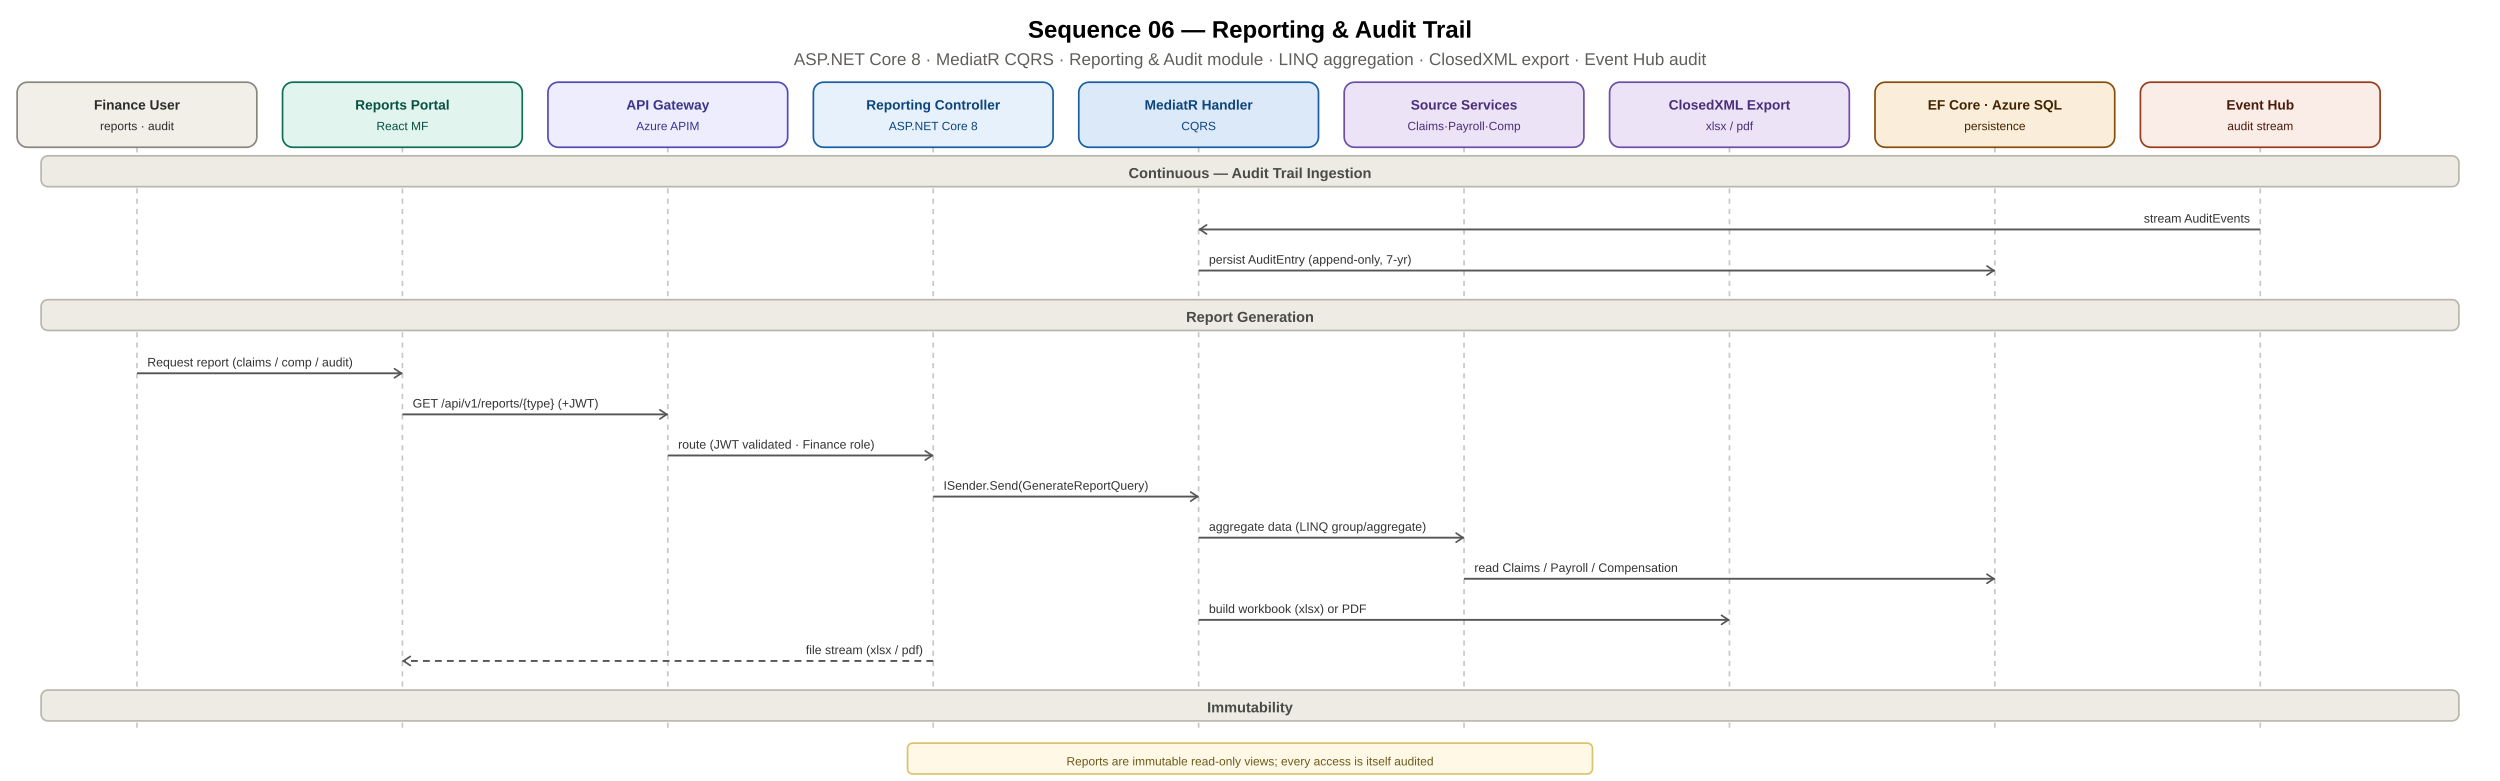
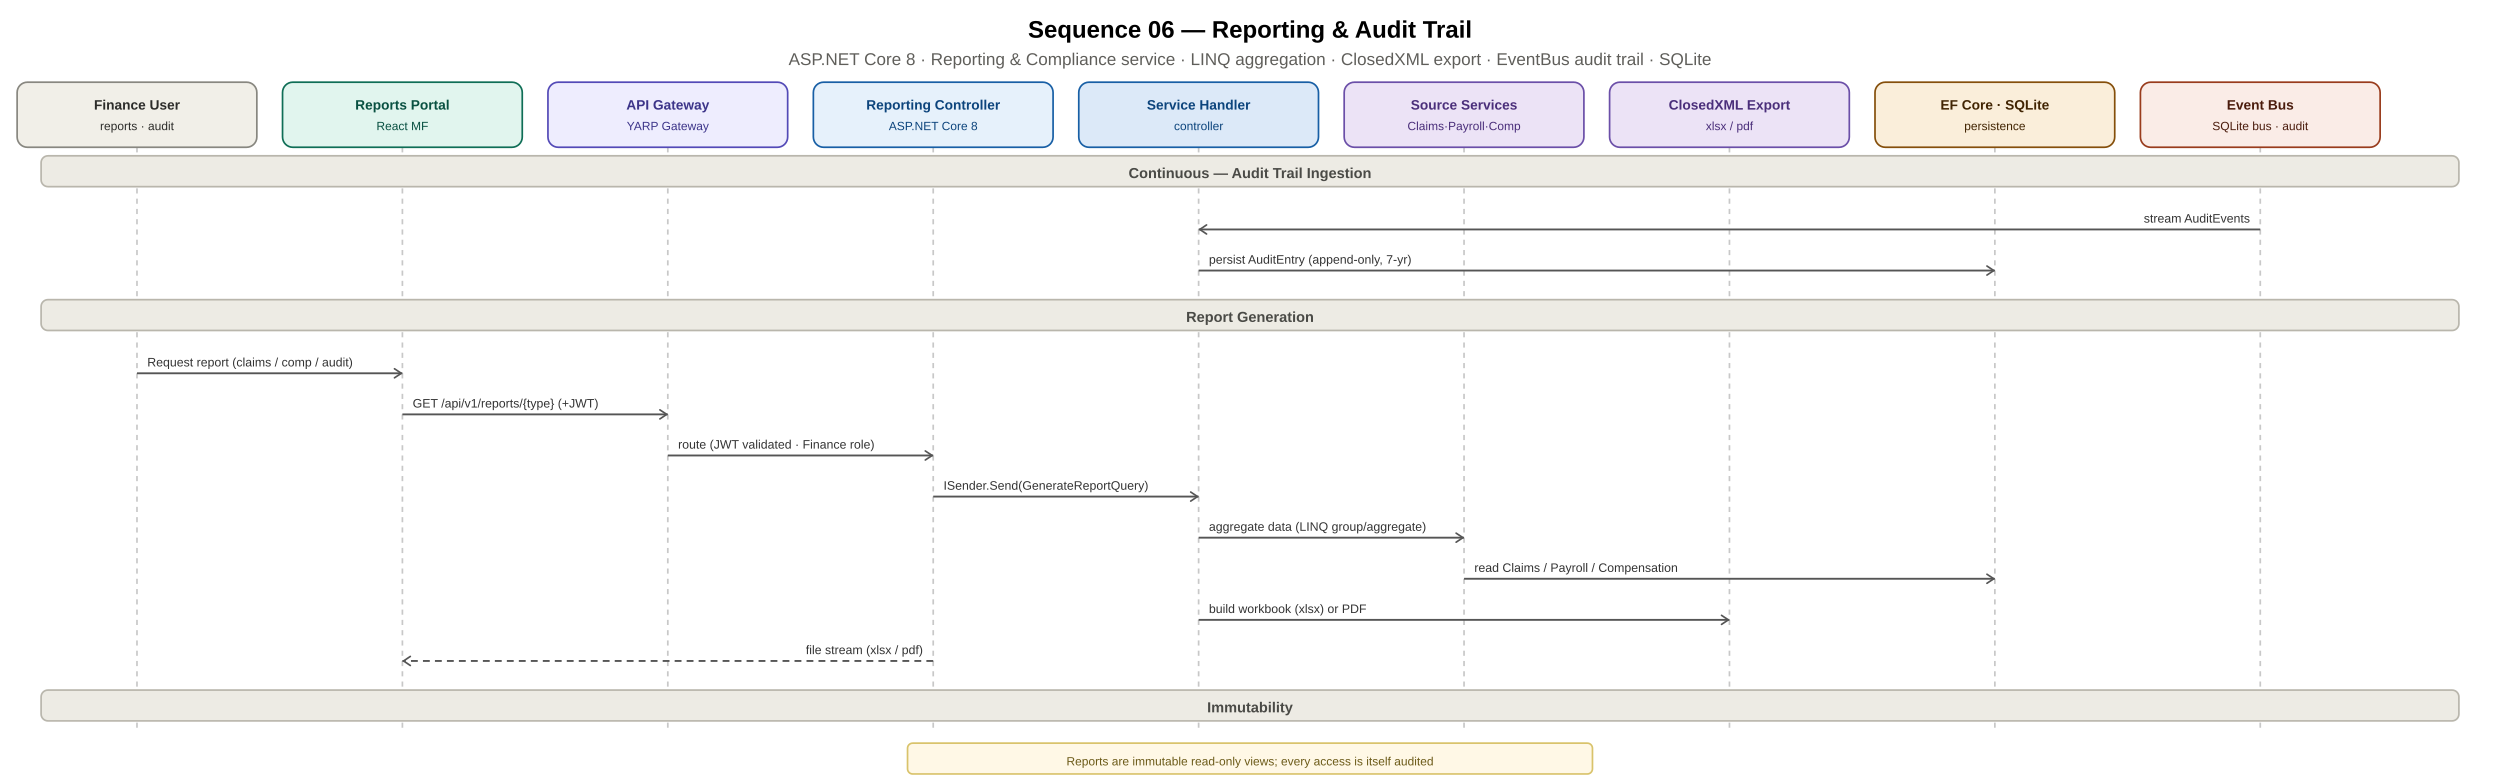
<svg xmlns="http://www.w3.org/2000/svg" width="1460" height="456" viewBox="0 0 1460 456" font-family="'Segoe UI', Arial, sans-serif">
  <defs>
    <marker id="arr" viewBox="0 0 10 10" refX="9" refY="5" markerWidth="6" markerHeight="6" orient="auto-start-reverse">
      <path d="M2 1L8 5L2 9" fill="none" stroke="#555" stroke-width="1.5" stroke-linecap="round" stroke-linejoin="round" />
    </marker>
  </defs>
  <text x="730" y="22" text-anchor="middle" font-size="14" font-weight="700">Sequence 06 — Reporting &amp; Audit Trail</text>
-   <text x="730" y="38" text-anchor="middle" font-size="10" fill="#5F5E5A">ASP.NET Core 8 · MediatR CQRS · Reporting &amp; Audit module · LINQ aggregation · ClosedXML export · Event Hub audit</text>
+   <text x="730" y="38" text-anchor="middle" font-size="10" fill="#5F5E5A">ASP.NET Core 8 · Reporting &amp; Compliance service · LINQ aggregation · ClosedXML export · EventBus audit trail · SQLite</text>
  <line x1="80" y1="86" x2="80" y2="428" stroke="#C8C8C8" stroke-width="1" stroke-dasharray="3 3" />
  <line x1="235" y1="86" x2="235" y2="428" stroke="#C8C8C8" stroke-width="1" stroke-dasharray="3 3" />
  <line x1="390" y1="86" x2="390" y2="428" stroke="#C8C8C8" stroke-width="1" stroke-dasharray="3 3" />
  <line x1="545" y1="86" x2="545" y2="428" stroke="#C8C8C8" stroke-width="1" stroke-dasharray="3 3" />
  <line x1="700" y1="86" x2="700" y2="428" stroke="#C8C8C8" stroke-width="1" stroke-dasharray="3 3" />
  <line x1="855" y1="86" x2="855" y2="428" stroke="#C8C8C8" stroke-width="1" stroke-dasharray="3 3" />
  <line x1="1010" y1="86" x2="1010" y2="428" stroke="#C8C8C8" stroke-width="1" stroke-dasharray="3 3" />
  <line x1="1165" y1="86" x2="1165" y2="428" stroke="#C8C8C8" stroke-width="1" stroke-dasharray="3 3" />
  <line x1="1320" y1="86" x2="1320" y2="428" stroke="#C8C8C8" stroke-width="1" stroke-dasharray="3 3" />
  <rect x="10" y="48" width="140" height="38" rx="6" fill="#F1EFE8" stroke="#888780" />
  <text x="80" y="64" text-anchor="middle" font-size="8" font-weight="600" fill="#2C2C2A">Finance User</text>
  <text x="80" y="76" text-anchor="middle" font-size="7" fill="#2C2C2A">reports · audit</text>
  <rect x="165" y="48" width="140" height="38" rx="6" fill="#E1F5EE" stroke="#0F6E56" />
  <text x="235" y="64" text-anchor="middle" font-size="8" font-weight="600" fill="#085041">Reports Portal</text>
  <text x="235" y="76" text-anchor="middle" font-size="7" fill="#085041">React MF</text>
  <rect x="320" y="48" width="140" height="38" rx="6" fill="#EEEDFE" stroke="#534AB7" />
  <text x="390" y="64" text-anchor="middle" font-size="8" font-weight="600" fill="#3C3489">API Gateway</text>
-   <text x="390" y="76" text-anchor="middle" font-size="7" fill="#3C3489">Azure APIM</text>
+   <text x="390" y="76" text-anchor="middle" font-size="7" fill="#3C3489">YARP Gateway</text>
  <rect x="475" y="48" width="140" height="38" rx="6" fill="#E6F1FB" stroke="#185FA5" />
  <text x="545" y="64" text-anchor="middle" font-size="8" font-weight="600" fill="#0C447C">Reporting Controller</text>
  <text x="545" y="76" text-anchor="middle" font-size="7" fill="#0C447C">ASP.NET Core 8</text>
  <rect x="630" y="48" width="140" height="38" rx="6" fill="#DCE9F8" stroke="#185FA5" />
-   <text x="700" y="64" text-anchor="middle" font-size="8" font-weight="600" fill="#0C447C">MediatR Handler</text>
-   <text x="700" y="76" text-anchor="middle" font-size="7" fill="#0C447C">CQRS</text>
+   <text x="700" y="64" text-anchor="middle" font-size="8" font-weight="600" fill="#0C447C">Service Handler</text>
+   <text x="700" y="76" text-anchor="middle" font-size="7" fill="#0C447C">controller</text>
  <rect x="785" y="48" width="140" height="38" rx="6" fill="#ECE3F6" stroke="#6B4FA8" />
  <text x="855" y="64" text-anchor="middle" font-size="8" font-weight="600" fill="#4A2E7A">Source Services</text>
  <text x="855" y="76" text-anchor="middle" font-size="7" fill="#4A2E7A">Claims·Payroll·Comp</text>
  <rect x="940" y="48" width="140" height="38" rx="6" fill="#ECE3F6" stroke="#6B4FA8" />
  <text x="1010" y="64" text-anchor="middle" font-size="8" font-weight="600" fill="#4A2E7A">ClosedXML Export</text>
  <text x="1010" y="76" text-anchor="middle" font-size="7" fill="#4A2E7A">xlsx / pdf</text>
  <rect x="1095" y="48" width="140" height="38" rx="6" fill="#FAEEDA" stroke="#854F0B" />
-   <text x="1165" y="64" text-anchor="middle" font-size="8" font-weight="600" fill="#412402">EF Core · Azure SQL</text>
+   <text x="1165" y="64" text-anchor="middle" font-size="8" font-weight="600" fill="#412402">EF Core · SQLite</text>
  <text x="1165" y="76" text-anchor="middle" font-size="7" fill="#412402">persistence</text>
  <rect x="1250" y="48" width="140" height="38" rx="6" fill="#FAECE7" stroke="#993C1D" />
-   <text x="1320" y="64" text-anchor="middle" font-size="8" font-weight="600" fill="#4A1B0C">Event Hub</text>
-   <text x="1320" y="76" text-anchor="middle" font-size="7" fill="#4A1B0C">audit stream</text>
+   <text x="1320" y="64" text-anchor="middle" font-size="8" font-weight="600" fill="#4A1B0C">Event Bus</text>
+   <text x="1320" y="76" text-anchor="middle" font-size="7" fill="#4A1B0C">SQLite bus · audit</text>
  <rect x="24" y="91" width="1412" height="18" rx="4" fill="#EDEBE4" stroke="#B9B6AC" />
  <text x="730" y="104" text-anchor="middle" font-size="8.5" font-weight="700" fill="#4A4A46">Continuous — Audit Trail Ingestion</text>
  <line x1="1320" y1="134" x2="700" y2="134" stroke="#555" stroke-width="1.1" marker-end="url(#arr)" />
  <text x="1314" y="130" text-anchor="end" font-size="7.2" fill="#333">stream AuditEvents</text>
  <line x1="700" y1="158" x2="1165" y2="158" stroke="#555" stroke-width="1.1" marker-end="url(#arr)" />
  <text x="706" y="154" text-anchor="start" font-size="7.2" fill="#333">persist AuditEntry (append-only, 7-yr)</text>
  <rect x="24" y="175" width="1412" height="18" rx="4" fill="#EDEBE4" stroke="#B9B6AC" />
  <text x="730" y="188" text-anchor="middle" font-size="8.5" font-weight="700" fill="#4A4A46">Report Generation</text>
  <line x1="80" y1="218" x2="235" y2="218" stroke="#555" stroke-width="1.1" marker-end="url(#arr)" />
  <text x="86" y="214" text-anchor="start" font-size="7.2" fill="#333">Request report (claims / comp / audit)</text>
  <line x1="235" y1="242" x2="390" y2="242" stroke="#555" stroke-width="1.1" marker-end="url(#arr)" />
  <text x="241" y="238" text-anchor="start" font-size="7.2" fill="#333">GET /api/v1/reports/{type} (+JWT)</text>
  <line x1="390" y1="266" x2="545" y2="266" stroke="#555" stroke-width="1.1" marker-end="url(#arr)" />
  <text x="396" y="262" text-anchor="start" font-size="7.2" fill="#333">route (JWT validated · Finance role)</text>
  <line x1="545" y1="290" x2="700" y2="290" stroke="#555" stroke-width="1.1" marker-end="url(#arr)" />
  <text x="551" y="286" text-anchor="start" font-size="7.2" fill="#333">ISender.Send(GenerateReportQuery)</text>
  <line x1="700" y1="314" x2="855" y2="314" stroke="#555" stroke-width="1.1" marker-end="url(#arr)" />
  <text x="706" y="310" text-anchor="start" font-size="7.2" fill="#333">aggregate data (LINQ group/aggregate)</text>
  <line x1="855" y1="338" x2="1165" y2="338" stroke="#555" stroke-width="1.1" marker-end="url(#arr)" />
  <text x="861" y="334" text-anchor="start" font-size="7.2" fill="#333">read Claims / Payroll / Compensation</text>
  <line x1="700" y1="362" x2="1010" y2="362" stroke="#555" stroke-width="1.1" marker-end="url(#arr)" />
  <text x="706" y="358" text-anchor="start" font-size="7.2" fill="#333">build workbook (xlsx) or PDF</text>
  <line x1="545" y1="386" x2="235" y2="386" stroke="#555" stroke-width="1.1" stroke-dasharray="4 3" marker-end="url(#arr)" />
  <text x="539" y="382" text-anchor="end" font-size="7.2" fill="#333">file stream (xlsx / pdf)</text>
  <rect x="24" y="403" width="1412" height="18" rx="4" fill="#EDEBE4" stroke="#B9B6AC" />
  <text x="730" y="416" text-anchor="middle" font-size="8.5" font-weight="700" fill="#4A4A46">Immutability</text>
  <rect x="530" y="434" width="400" height="18" rx="3" fill="#FFF8E6" stroke="#D9C36B" />
  <text x="730" y="447" text-anchor="middle" font-size="7" fill="#6b5a18">Reports are immutable read-only views; every access is itself audited</text>
</svg>
